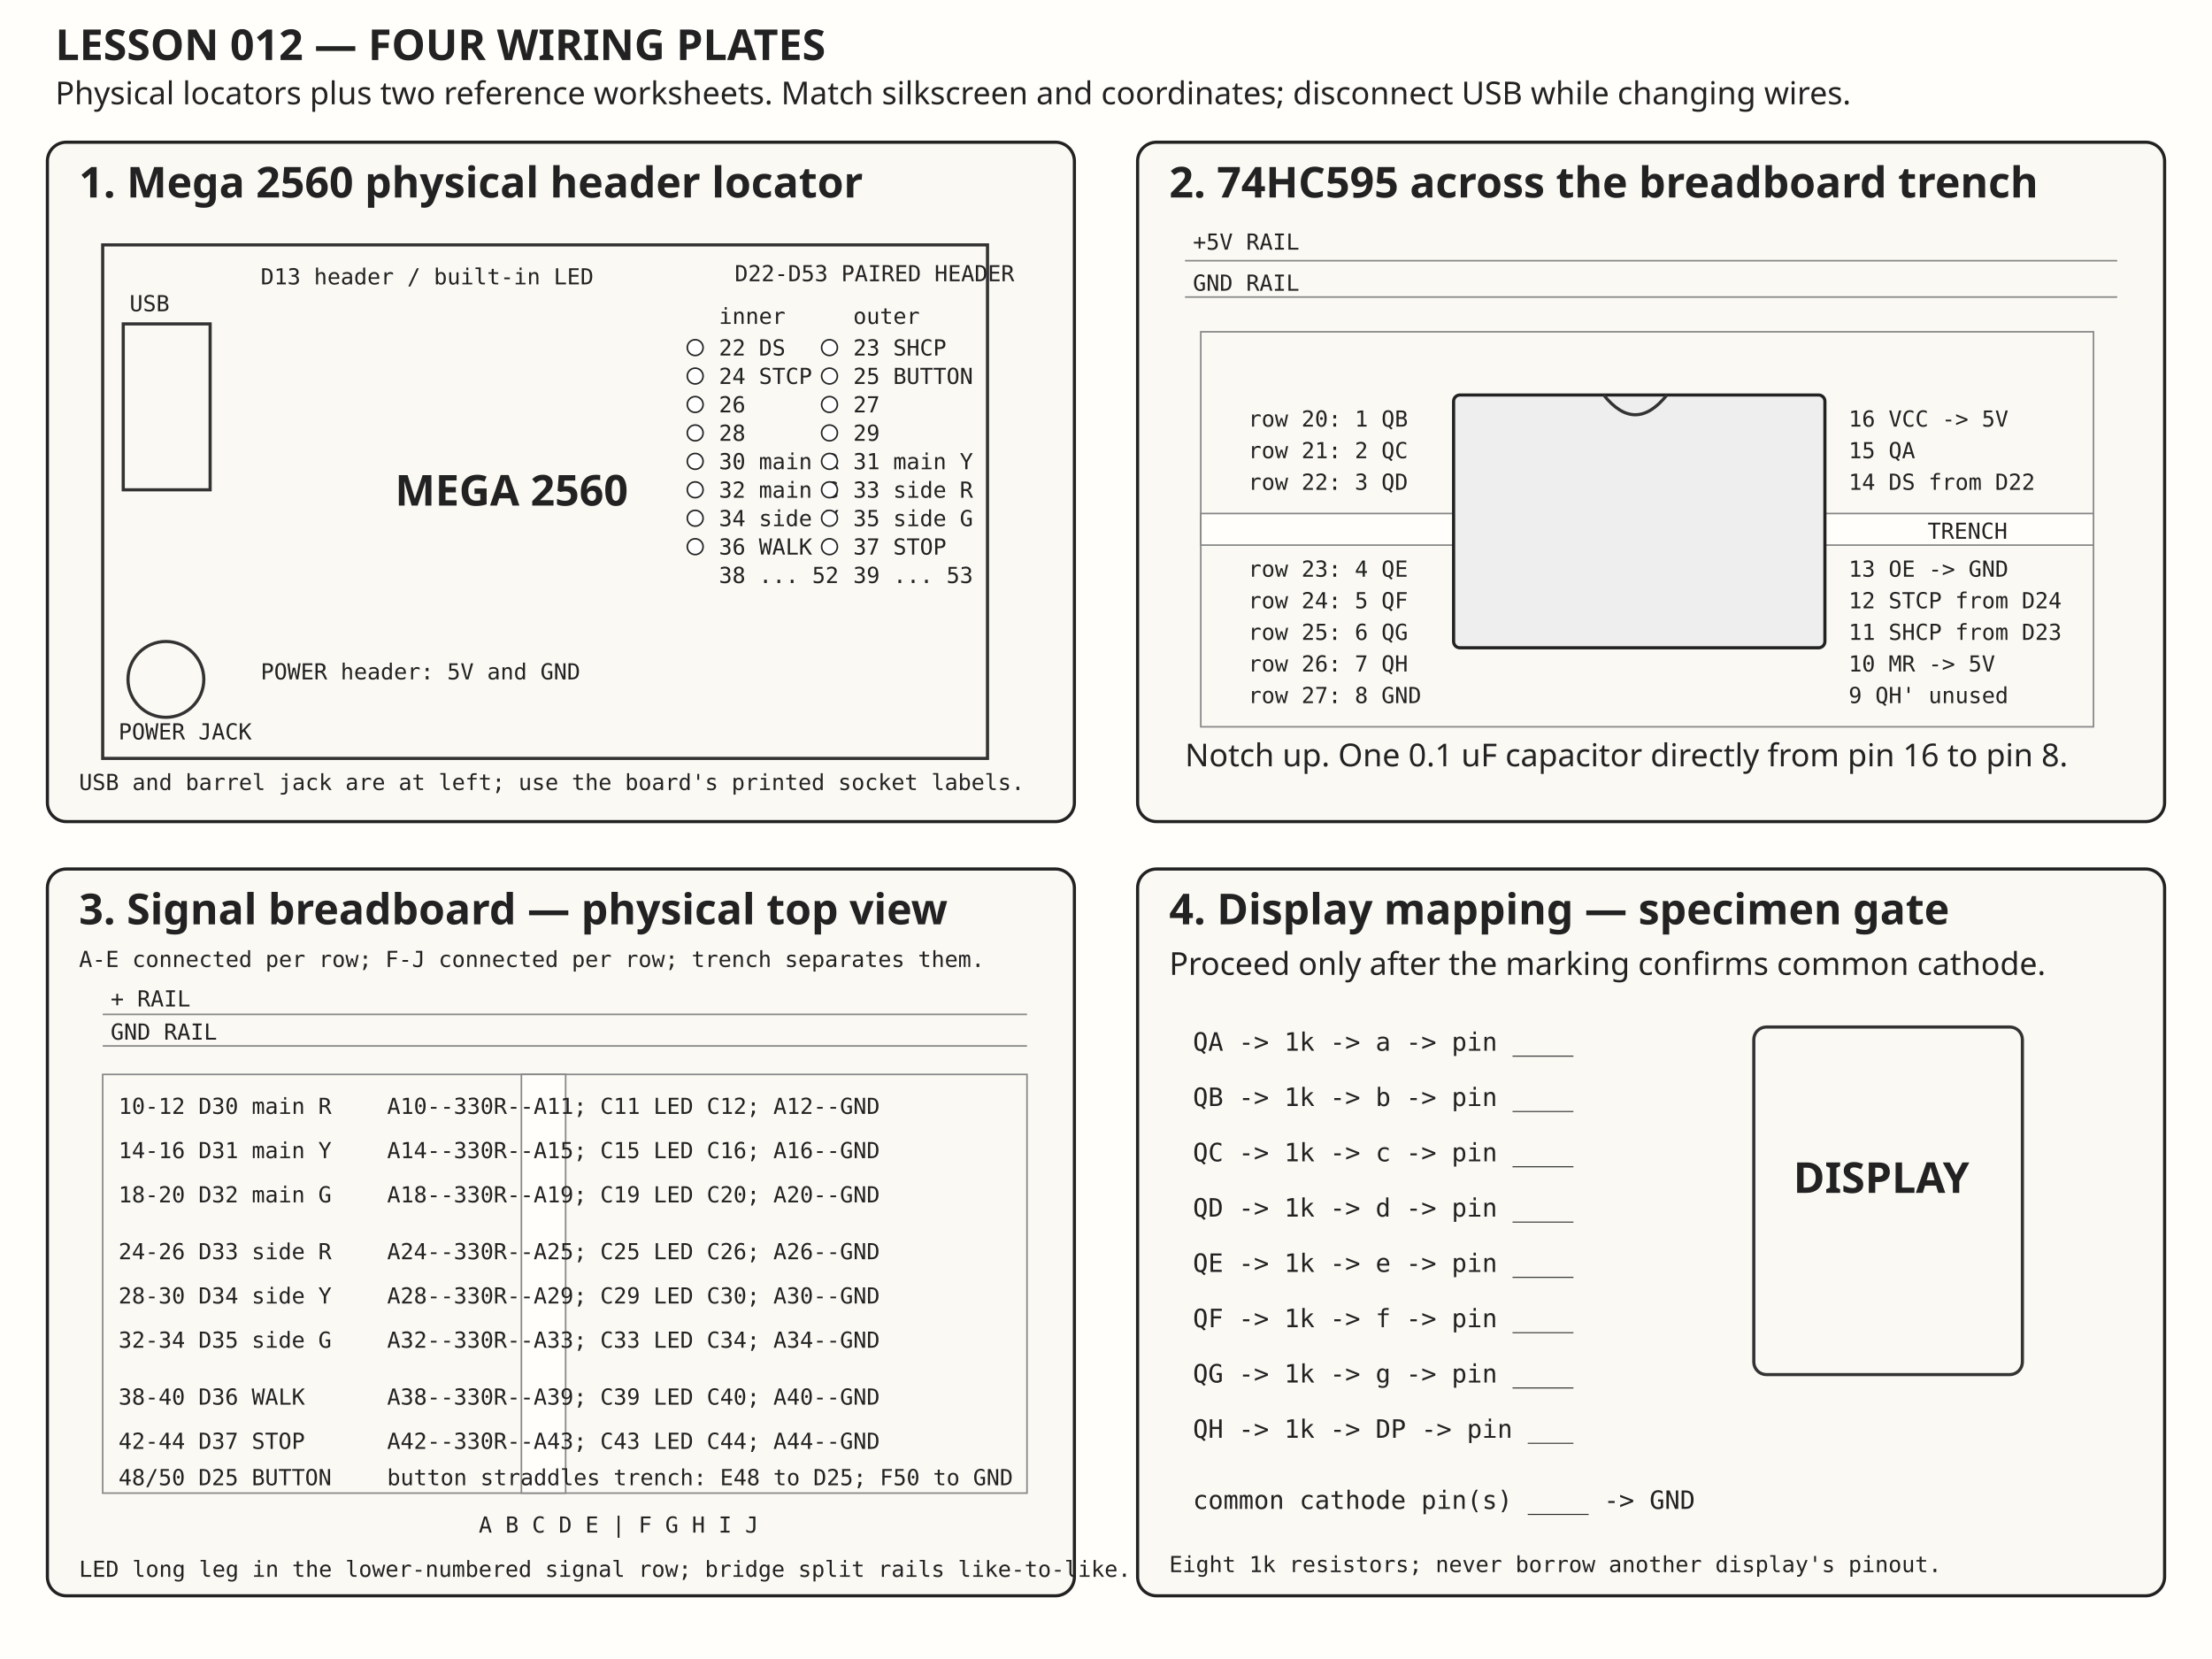
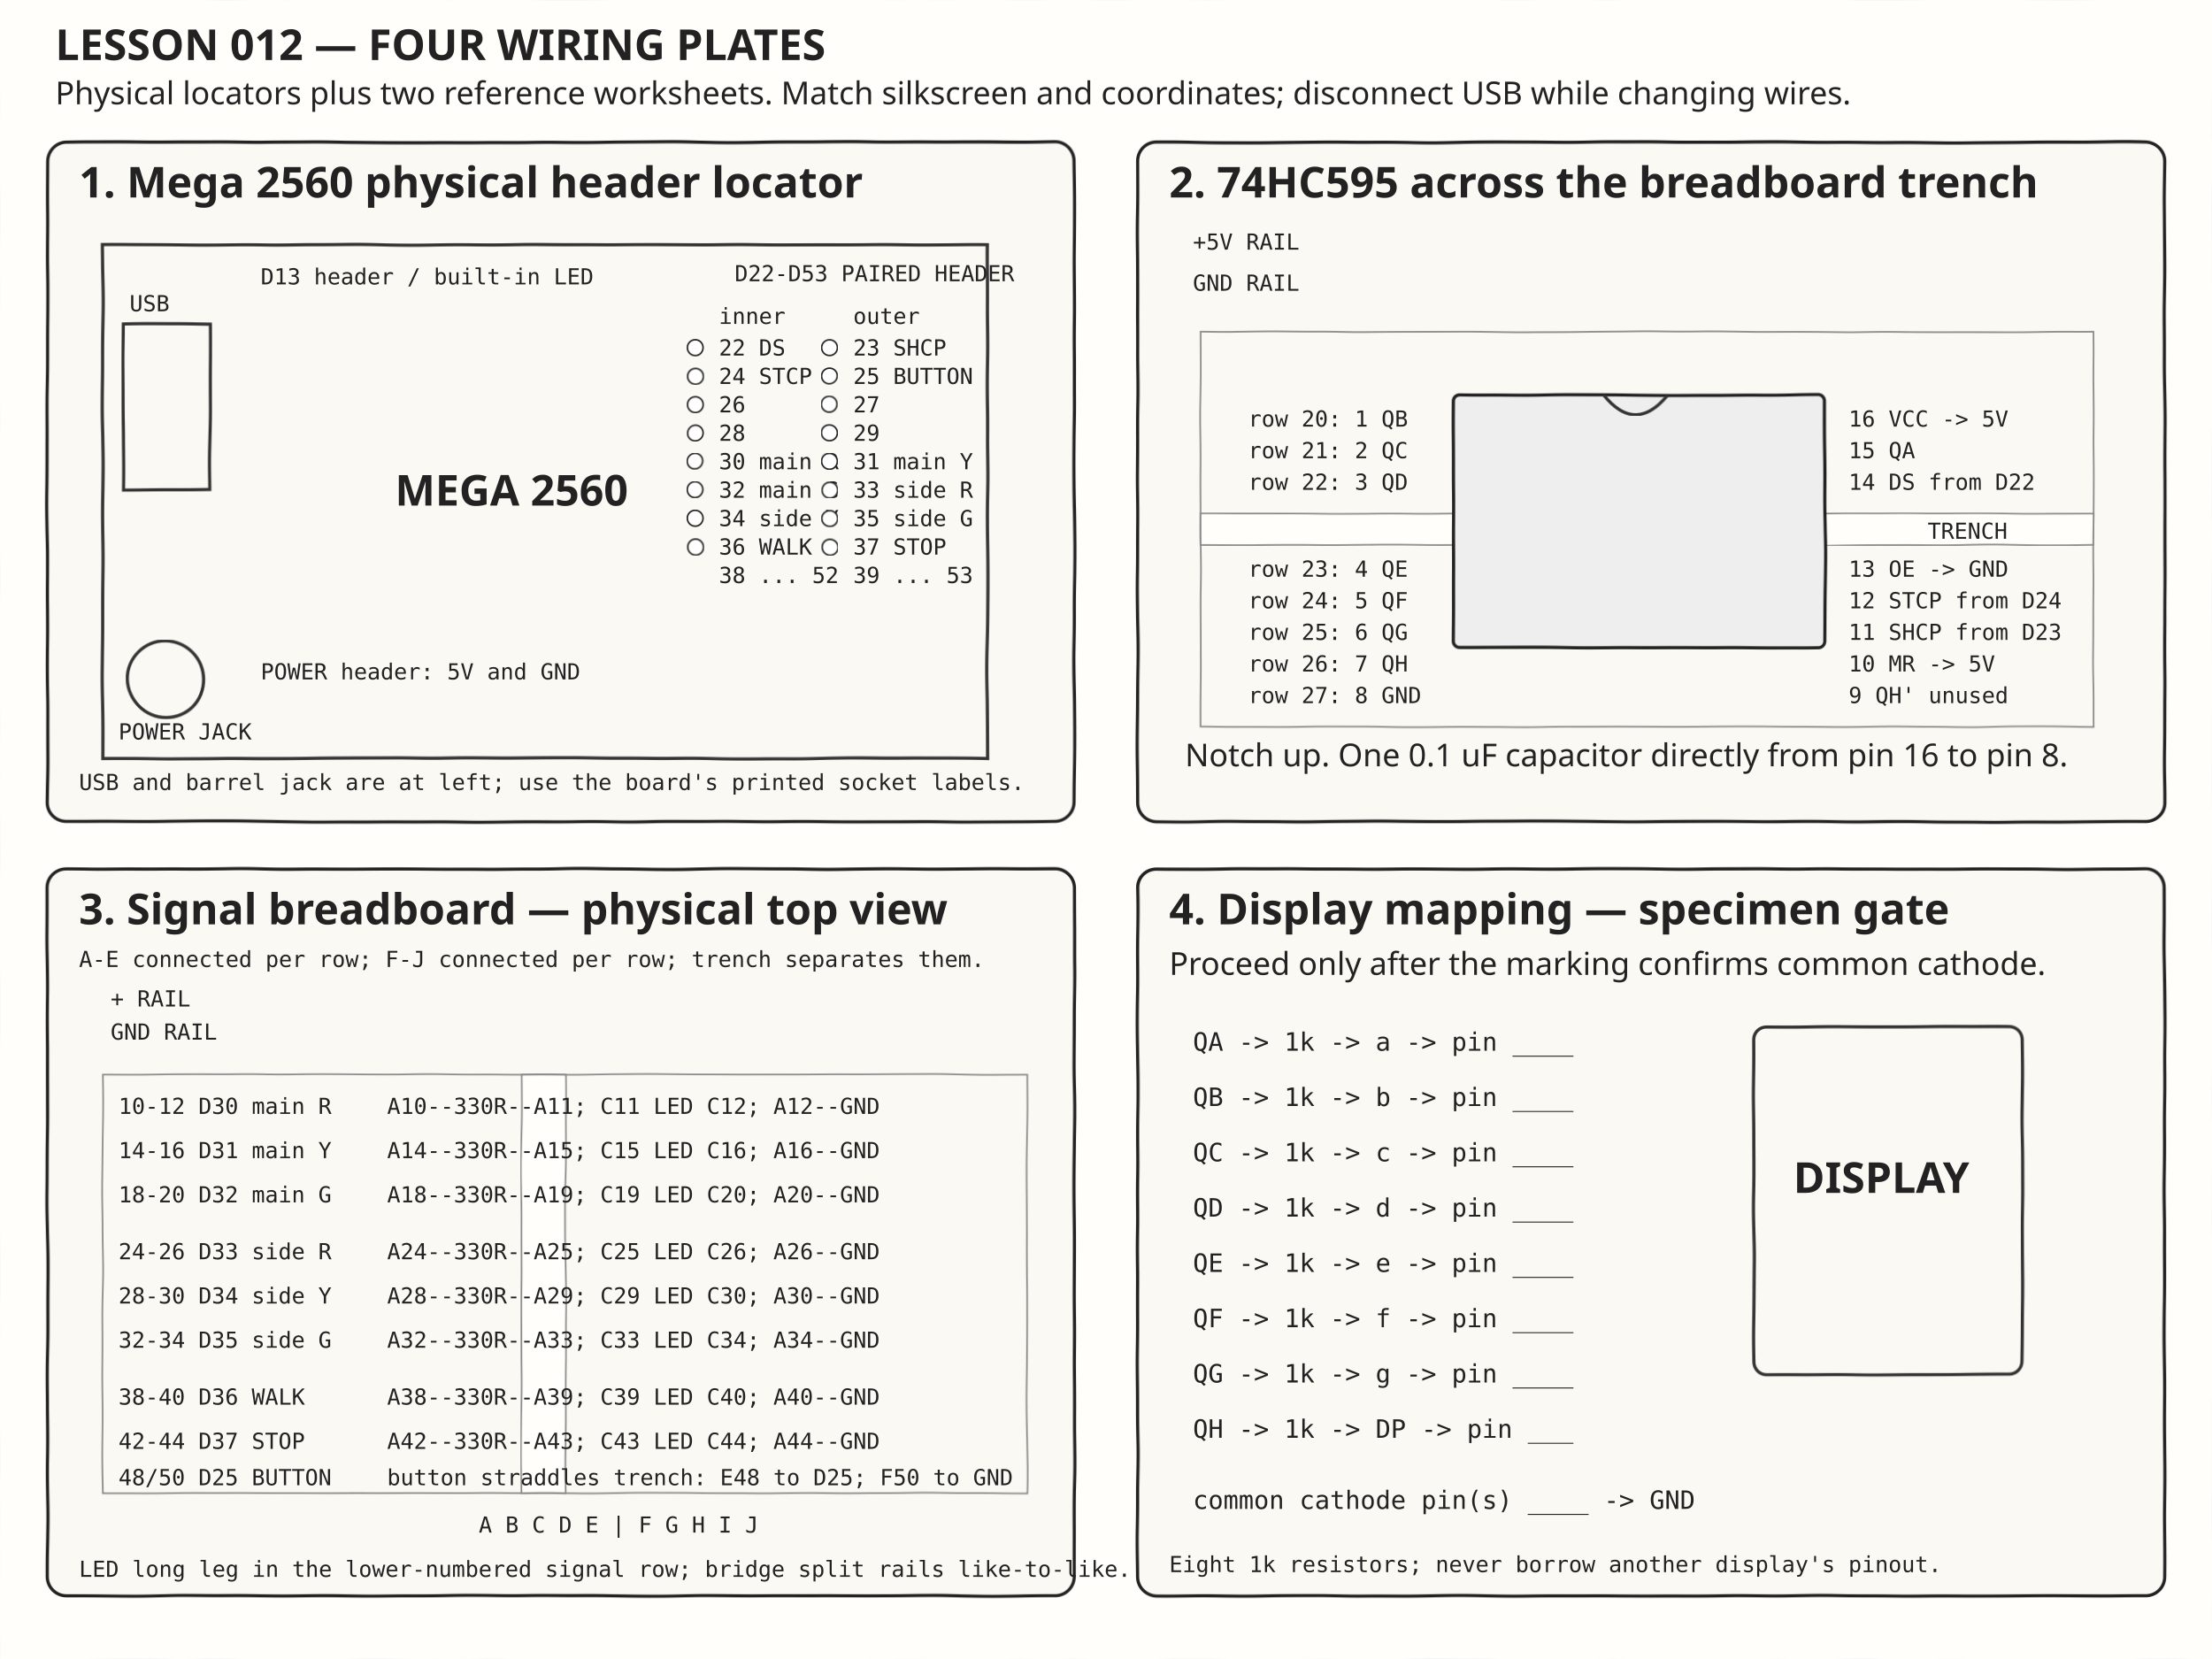
<svg xmlns="http://www.w3.org/2000/svg" width="1400" height="1050" viewBox="0 0 1400 1050">
+   <defs>
+     <filter id="pencil" x="-2%" y="-2%" width="104%" height="104%">
+       <feTurbulence type="fractalNoise" baseFrequency=".018" numOctaves="2" seed="12" result="grain" />
+       <feDisplacementMap in="SourceGraphic" in2="grain" scale="1.35" />
+     </filter>
+   </defs>
  <style>
+ path,rect,circle,line,polyline,polygon{filter:url(#pencil)}
.p{fill:#faf9f4;stroke:#222;stroke-width:2}.l{fill:none;stroke:#333;stroke-width:2}.g{fill:none;stroke:#888;stroke-width:1}
.t{font:20px Go,sans-serif;fill:#222}.h{font:bold 27px Go,sans-serif;fill:#222}.m{font:16px "Go Mono",monospace;fill:#222}.s{font:14px "Go Mono",monospace;fill:#222}
</style>
  <rect width="1400" height="1050" fill="#fffefa" />
  <text x="35" y="38" class="h">LESSON 012 — FOUR WIRING PLATES</text>
  <text x="35" y="66" class="t">Physical locators plus two reference worksheets. Match silkscreen and coordinates; disconnect USB while changing wires.</text>
  <rect x="30" y="90" width="650" height="430" rx="12" class="p" />
  <text x="50" y="125" class="h">1. Mega 2560 physical header locator</text>
  <path d="M65 155h560v325H65z" class="l" />
  <rect x="78" y="205" width="55" height="105" class="l" />
  <text x="82" y="197" class="s">USB</text>
  <circle cx="105" cy="430" r="24" class="l" />
  <text x="75" y="468" class="s">POWER JACK</text>
  <text x="250" y="320" class="h">MEGA 2560</text>
  <text x="465" y="178" class="s">D22-D53 PAIRED HEADER</text>
  <g class="s">
    <text x="455" y="205">inner</text>
    <text x="540" y="205">outer</text>
    <text x="455" y="225">22 DS</text>
    <text x="540" y="225">23 SHCP</text>
    <text x="455" y="243">24 STCP</text>
    <text x="540" y="243">25 BUTTON</text>
    <text x="455" y="261">26</text>
    <text x="540" y="261">27</text>
    <text x="455" y="279">28</text>
    <text x="540" y="279">29</text>
    <text x="455" y="297">30 main R</text>
    <text x="540" y="297">31 main Y</text>
    <text x="455" y="315">32 main G</text>
    <text x="540" y="315">33 side R</text>
    <text x="455" y="333">34 side Y</text>
    <text x="540" y="333">35 side G</text>
    <text x="455" y="351">36 WALK</text>
    <text x="540" y="351">37 STOP</text>
    <text x="455" y="369">38 ... 52</text>
    <text x="540" y="369">39 ... 53</text>
  </g>
  <g fill="#fff" stroke="#222">
    <circle cx="440" cy="220" r="5" />
    <circle cx="525" cy="220" r="5" />
    <circle cx="440" cy="238" r="5" />
    <circle cx="525" cy="238" r="5" />
    <circle cx="440" cy="256" r="5" />
    <circle cx="525" cy="256" r="5" />
    <circle cx="440" cy="274" r="5" />
    <circle cx="525" cy="274" r="5" />
    <circle cx="440" cy="292" r="5" />
    <circle cx="525" cy="292" r="5" />
    <circle cx="440" cy="310" r="5" />
    <circle cx="525" cy="310" r="5" />
    <circle cx="440" cy="328" r="5" />
    <circle cx="525" cy="328" r="5" />
    <circle cx="440" cy="346" r="5" />
    <circle cx="525" cy="346" r="5" />
  </g>
  <text x="165" y="180" class="s">D13 header / built-in LED</text>
  <text x="165" y="430" class="s">POWER header: 5V and GND</text>
  <text x="50" y="500" class="s">USB and barrel jack are at left; use the board's printed socket labels.</text>
  <rect x="720" y="90" width="650" height="430" rx="12" class="p" />
  <text x="740" y="125" class="h">2. 74HC595 across the breadboard trench</text>
  <line x1="750" y1="165" x2="1340" y2="165" class="g" />
  <text x="755" y="158" class="s">+5V RAIL</text>
  <line x1="750" y1="188" x2="1340" y2="188" class="g" />
  <text x="755" y="184" class="s">GND RAIL</text>
  <rect x="760" y="210" width="565" height="250" class="g" />
  <rect x="760" y="325" width="565" height="20" fill="#fffefa" stroke="#888" />
  <text x="1220" y="341" class="s">TRENCH</text>
  <rect x="920" y="250" width="235" height="160" rx="4" fill="#eee" stroke="#222" stroke-width="2" />
  <path d="M1015 250q20 25 40 0" class="l" />
  <g class="s">
    <text x="790" y="270">row 20: 1 QB</text>
    <text x="1170" y="270">16 VCC -&gt; 5V</text>
    <text x="790" y="290">row 21: 2 QC</text>
    <text x="1170" y="290">15 QA</text>
    <text x="790" y="310">row 22: 3 QD</text>
    <text x="1170" y="310">14 DS from D22</text>
    <text x="790" y="365">row 23: 4 QE</text>
    <text x="1170" y="365">13 OE -&gt; GND</text>
    <text x="790" y="385">row 24: 5 QF</text>
    <text x="1170" y="385">12 STCP from D24</text>
    <text x="790" y="405">row 25: 6 QG</text>
    <text x="1170" y="405">11 SHCP from D23</text>
    <text x="790" y="425">row 26: 7 QH</text>
    <text x="1170" y="425">10 MR -&gt; 5V</text>
    <text x="790" y="445">row 27: 8 GND</text>
    <text x="1170" y="445">9 QH' unused</text>
  </g>
  <text x="750" y="485" class="t">Notch up. One 0.1 uF capacitor directly from pin 16 to pin 8.</text>
  <rect x="30" y="550" width="650" height="460" rx="12" class="p" />
  <text x="50" y="585" class="h">3. Signal breadboard — physical top view</text>
  <text x="50" y="612" class="s">A-E connected per row; F-J connected per row; trench separates them.</text>
  <line x1="65" y1="642" x2="650" y2="642" class="g" />
  <text x="70" y="637" class="s">+ RAIL</text>
  <line x1="65" y1="662" x2="650" y2="662" class="g" />
  <text x="70" y="658" class="s">GND RAIL</text>
  <rect x="65" y="680" width="585" height="265" class="g" />
  <rect x="330" y="680" width="28" height="265" fill="#fffefa" stroke="#888" />
  <text x="303" y="970" class="s">A B C D E | F G H I J</text>
  <g class="s">
    <text x="75" y="705">10-12 D30 main R</text>
    <text x="245" y="705">A10--330R--A11; C11 LED C12; A12--GND</text>
    <text x="75" y="733">14-16 D31 main Y</text>
    <text x="245" y="733">A14--330R--A15; C15 LED C16; A16--GND</text>
    <text x="75" y="761">18-20 D32 main G</text>
    <text x="245" y="761">A18--330R--A19; C19 LED C20; A20--GND</text>
    <text x="75" y="797">24-26 D33 side R</text>
    <text x="245" y="797">A24--330R--A25; C25 LED C26; A26--GND</text>
    <text x="75" y="825">28-30 D34 side Y</text>
    <text x="245" y="825">A28--330R--A29; C29 LED C30; A30--GND</text>
    <text x="75" y="853">32-34 D35 side G</text>
    <text x="245" y="853">A32--330R--A33; C33 LED C34; A34--GND</text>
    <text x="75" y="889">38-40 D36 WALK</text>
    <text x="245" y="889">A38--330R--A39; C39 LED C40; A40--GND</text>
    <text x="75" y="917">42-44 D37 STOP</text>
    <text x="245" y="917">A42--330R--A43; C43 LED C44; A44--GND</text>
    <text x="75" y="940">48/50 D25 BUTTON</text>
    <text x="245" y="940">button straddles trench: E48 to D25; F50 to GND</text>
  </g>
  <text x="50" y="998" class="s">LED long leg in the lower-numbered signal row; bridge split rails like-to-like.</text>
  <rect x="720" y="550" width="650" height="460" rx="12" class="p" />
  <text x="740" y="585" class="h">4. Display mapping — specimen gate</text>
  <text x="740" y="617" class="t">Proceed only after the marking confirms common cathode.</text>
  <rect x="1110" y="650" width="170" height="220" rx="8" class="l" />
  <text x="1135" y="755" class="h">DISPLAY</text>
  <g class="m">
    <text x="755" y="665">QA -&gt; 1k -&gt; a -&gt; pin ____</text>
    <text x="755" y="700">QB -&gt; 1k -&gt; b -&gt; pin ____</text>
    <text x="755" y="735">QC -&gt; 1k -&gt; c -&gt; pin ____</text>
    <text x="755" y="770">QD -&gt; 1k -&gt; d -&gt; pin ____</text>
    <text x="755" y="805">QE -&gt; 1k -&gt; e -&gt; pin ____</text>
    <text x="755" y="840">QF -&gt; 1k -&gt; f -&gt; pin ____</text>
    <text x="755" y="875">QG -&gt; 1k -&gt; g -&gt; pin ____</text>
    <text x="755" y="910">QH -&gt; 1k -&gt; DP -&gt; pin ___</text>
    <text x="755" y="955">common cathode pin(s) ____ -&gt; GND</text>
  </g>
  <text x="740" y="995" class="s">Eight 1k resistors; never borrow another display's pinout.</text>
</svg>
